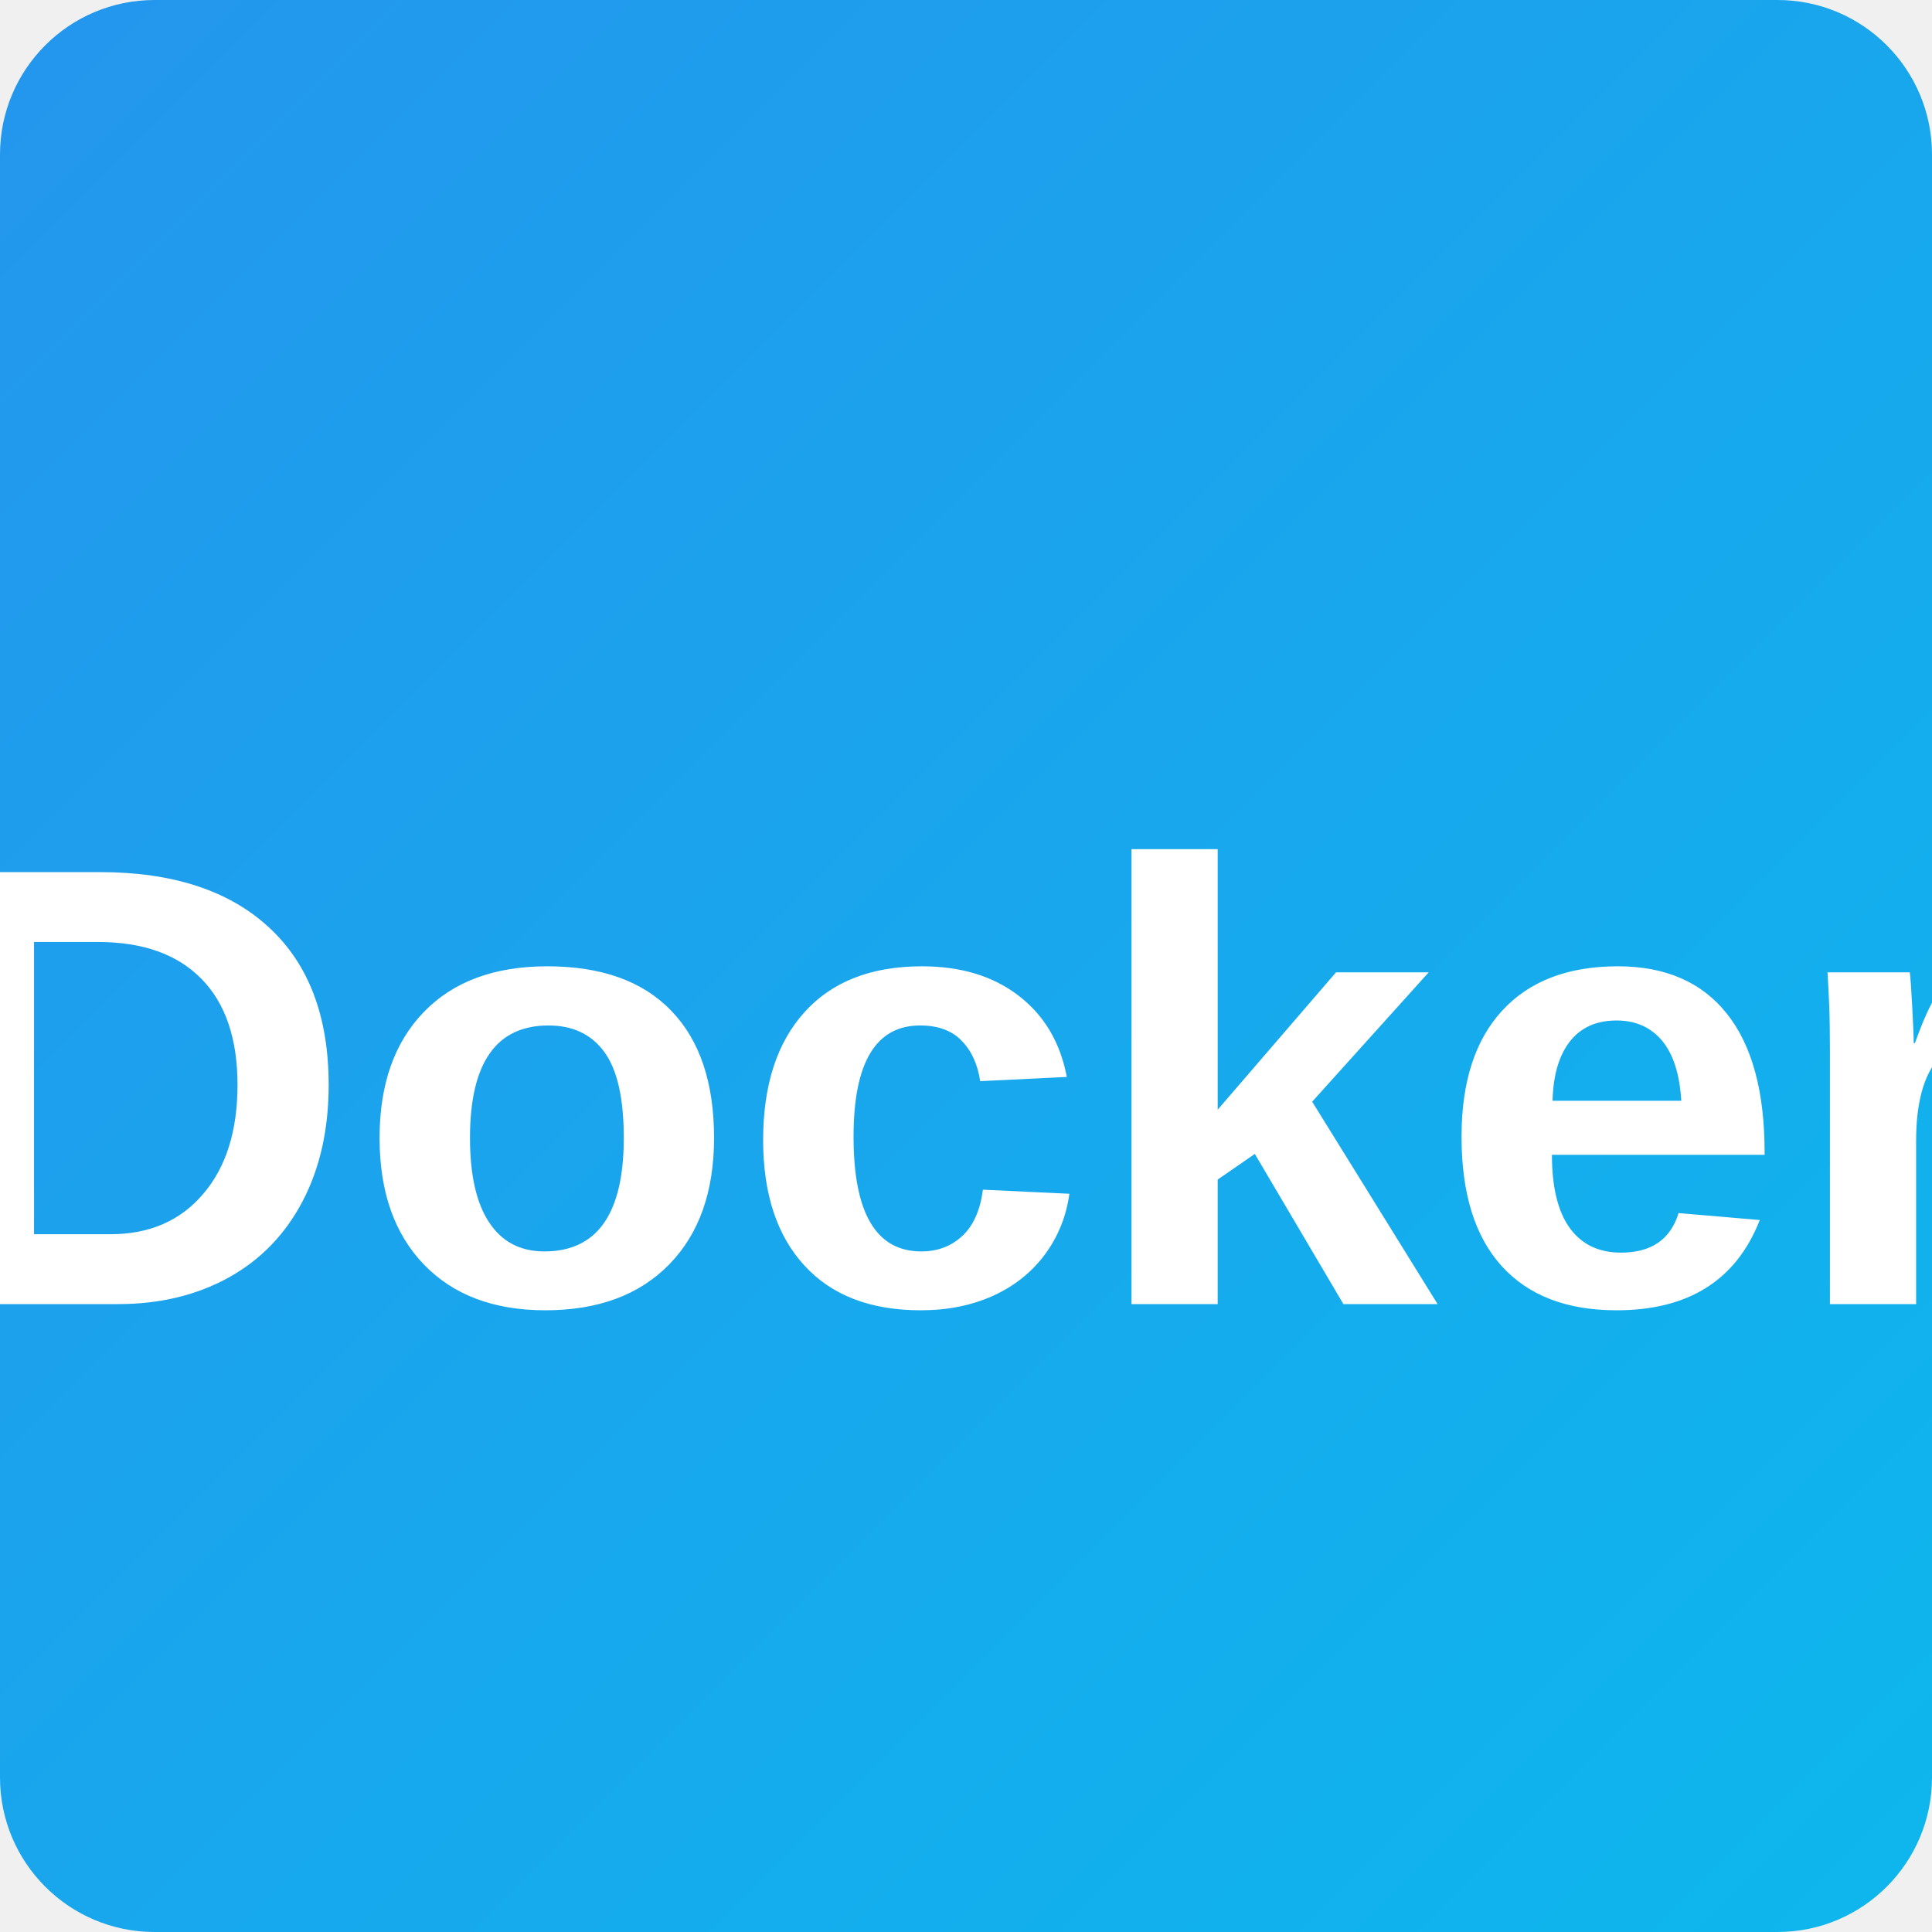
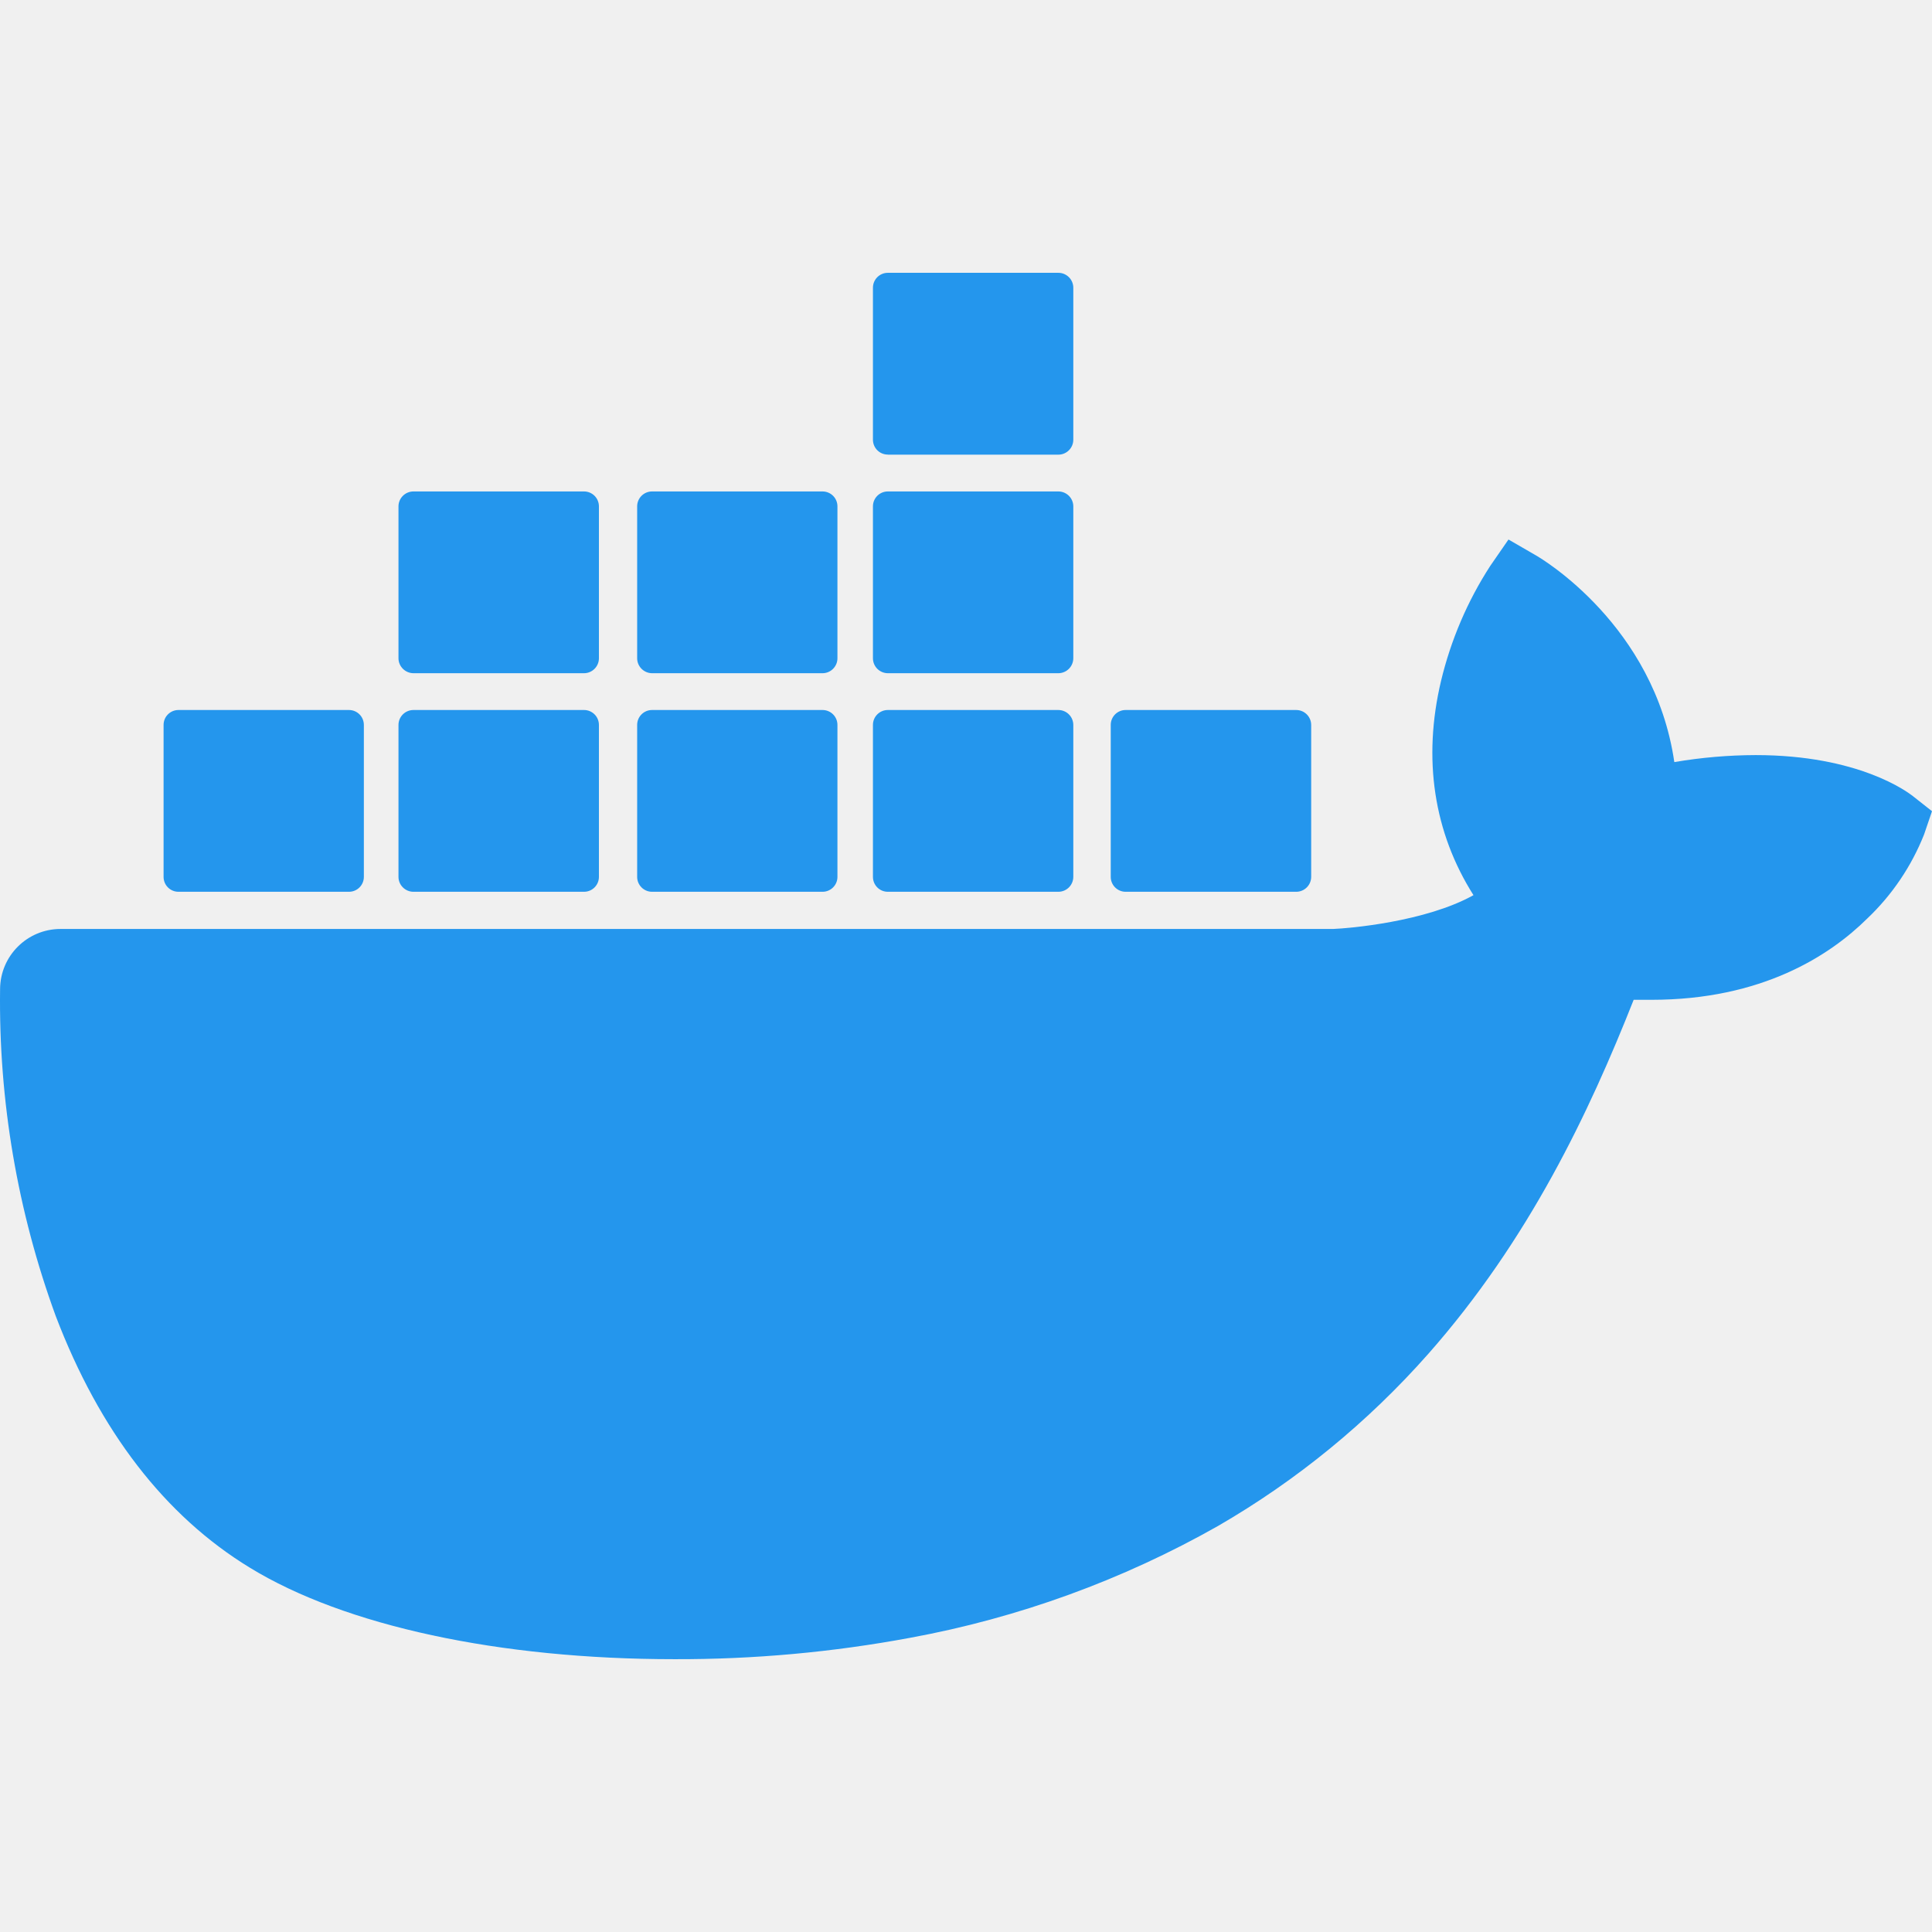
- <svg xmlns="http://www.w3.org/2000/svg" width="200" height="200" viewBox="0 0 200 200">
-   <defs>
-     <linearGradient id="dockerGrad" x1="0%" y1="0%" x2="100%" y2="100%">
-       <stop offset="0%" style="stop-color:#2496ED;stop-opacity:1" />
-       <stop offset="100%" style="stop-color:#0DB7ED;stop-opacity:1" />
-     </linearGradient>
-   </defs>
-   <rect width="200" height="200" rx="16" fill="url(#dockerGrad)" />
-   <text x="100" y="135" font-family="Space Grotesk, Arial, sans-serif" font-size="65" font-weight="700" fill="white" text-anchor="middle">Docker</text>
+ <svg xmlns="http://www.w3.org/2000/svg" fill="#2496ED" role="img" viewBox="0 0 24 24">
+   <path d="M13.983 11.078h2.119a.186.186 0 00.186-.185V9.006a.186.186 0 00-.186-.186h-2.119a.185.185 0 00-.185.185v1.888c0 .102.083.185.185.185m-2.954-5.43h2.118a.186.186 0 00.186-.186V3.574a.186.186 0 00-.186-.185h-2.118a.185.185 0 00-.185.185v1.888c0 .102.082.185.185.185m0 2.716h2.118a.187.187 0 00.186-.186V6.29a.186.186 0 00-.186-.185h-2.118a.185.185 0 00-.185.185v1.887c0 .102.082.185.185.186m-2.93 0h2.12a.186.186 0 00.184-.186V6.29a.185.185 0 00-.185-.185H8.1a.185.185 0 00-.185.185v1.887c0 .102.083.185.185.186m-2.964 0h2.119a.186.186 0 00.185-.186V6.29a.185.185 0 00-.185-.185H5.136a.186.186 0 00-.186.185v1.887c0 .102.084.185.186.186m5.893 2.715h2.118a.186.186 0 00.186-.185V9.006a.186.186 0 00-.186-.186h-2.118a.185.185 0 00-.185.185v1.888c0 .102.082.185.185.185m-2.93 0h2.12a.185.185 0 00.184-.185V9.006a.185.185 0 00-.184-.186h-2.12a.185.185 0 00-.184.185v1.888c0 .102.083.185.185.185m-2.964 0h2.119a.185.185 0 00.185-.185V9.006a.185.185 0 00-.184-.186h-2.12a.186.186 0 00-.186.186v1.887c0 .102.084.185.186.185m-2.92 0h2.12a.185.185 0 00.184-.185V9.006a.185.185 0 00-.184-.186h-2.12a.185.185 0 00-.184.185v1.888c0 .102.082.185.185.185M23.763 9.89c-.065-.051-.672-.51-1.954-.51-.338.001-.676.03-1.01.087-.248-1.7-1.653-2.53-1.716-2.566l-.344-.199-.226.327c-.284.438-.49.922-.612 1.43-.23.97-.09 1.882.403 2.661-.595.332-1.55.413-1.744.42H.751a.751.751 0 00-.75.748 11.376 11.376 0 00.692 4.062c.545 1.428 1.355 2.48 2.41 3.124 1.18.723 3.1 1.137 5.275 1.137.983.003 1.963-.086 2.93-.266a12.248 12.248 0 003.823-1.389c.98-.567 1.86-1.288 2.61-2.136 1.252-1.418 1.998-2.997 2.553-4.4h.221c1.372 0 2.215-.549 2.68-1.009.309-.293.55-.65.707-1.046l.098-.288Z" />
</svg>
